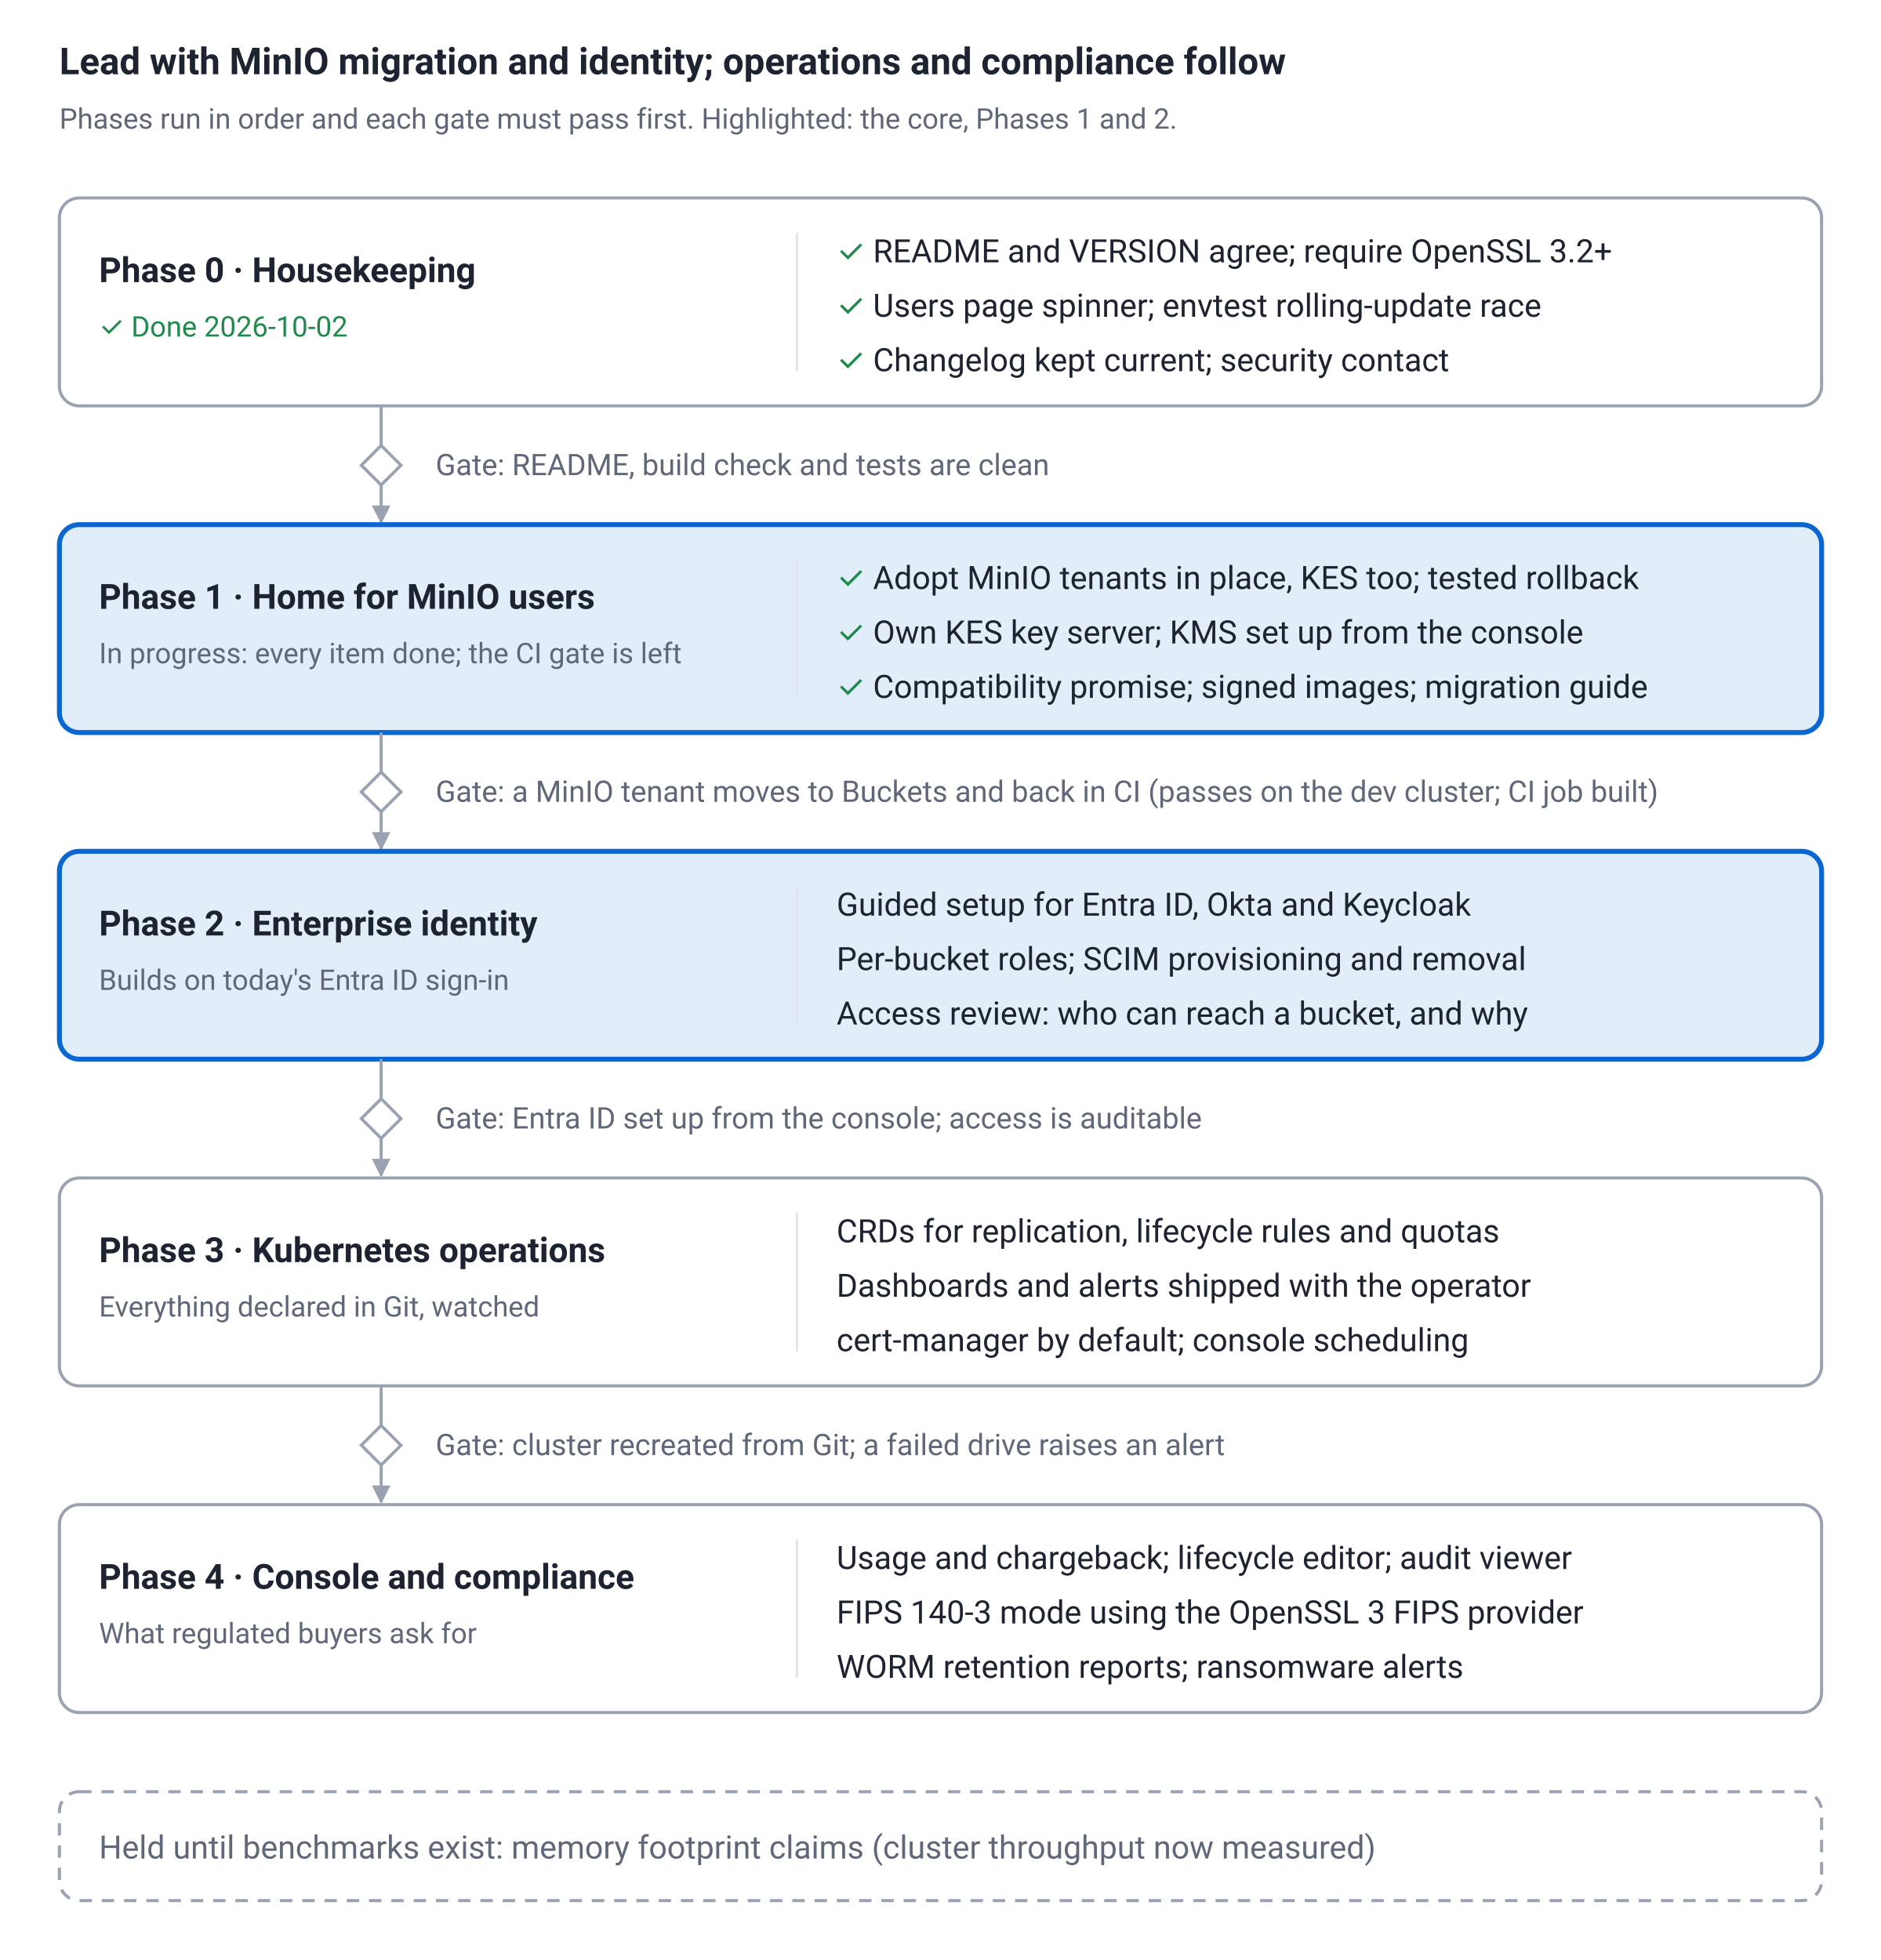
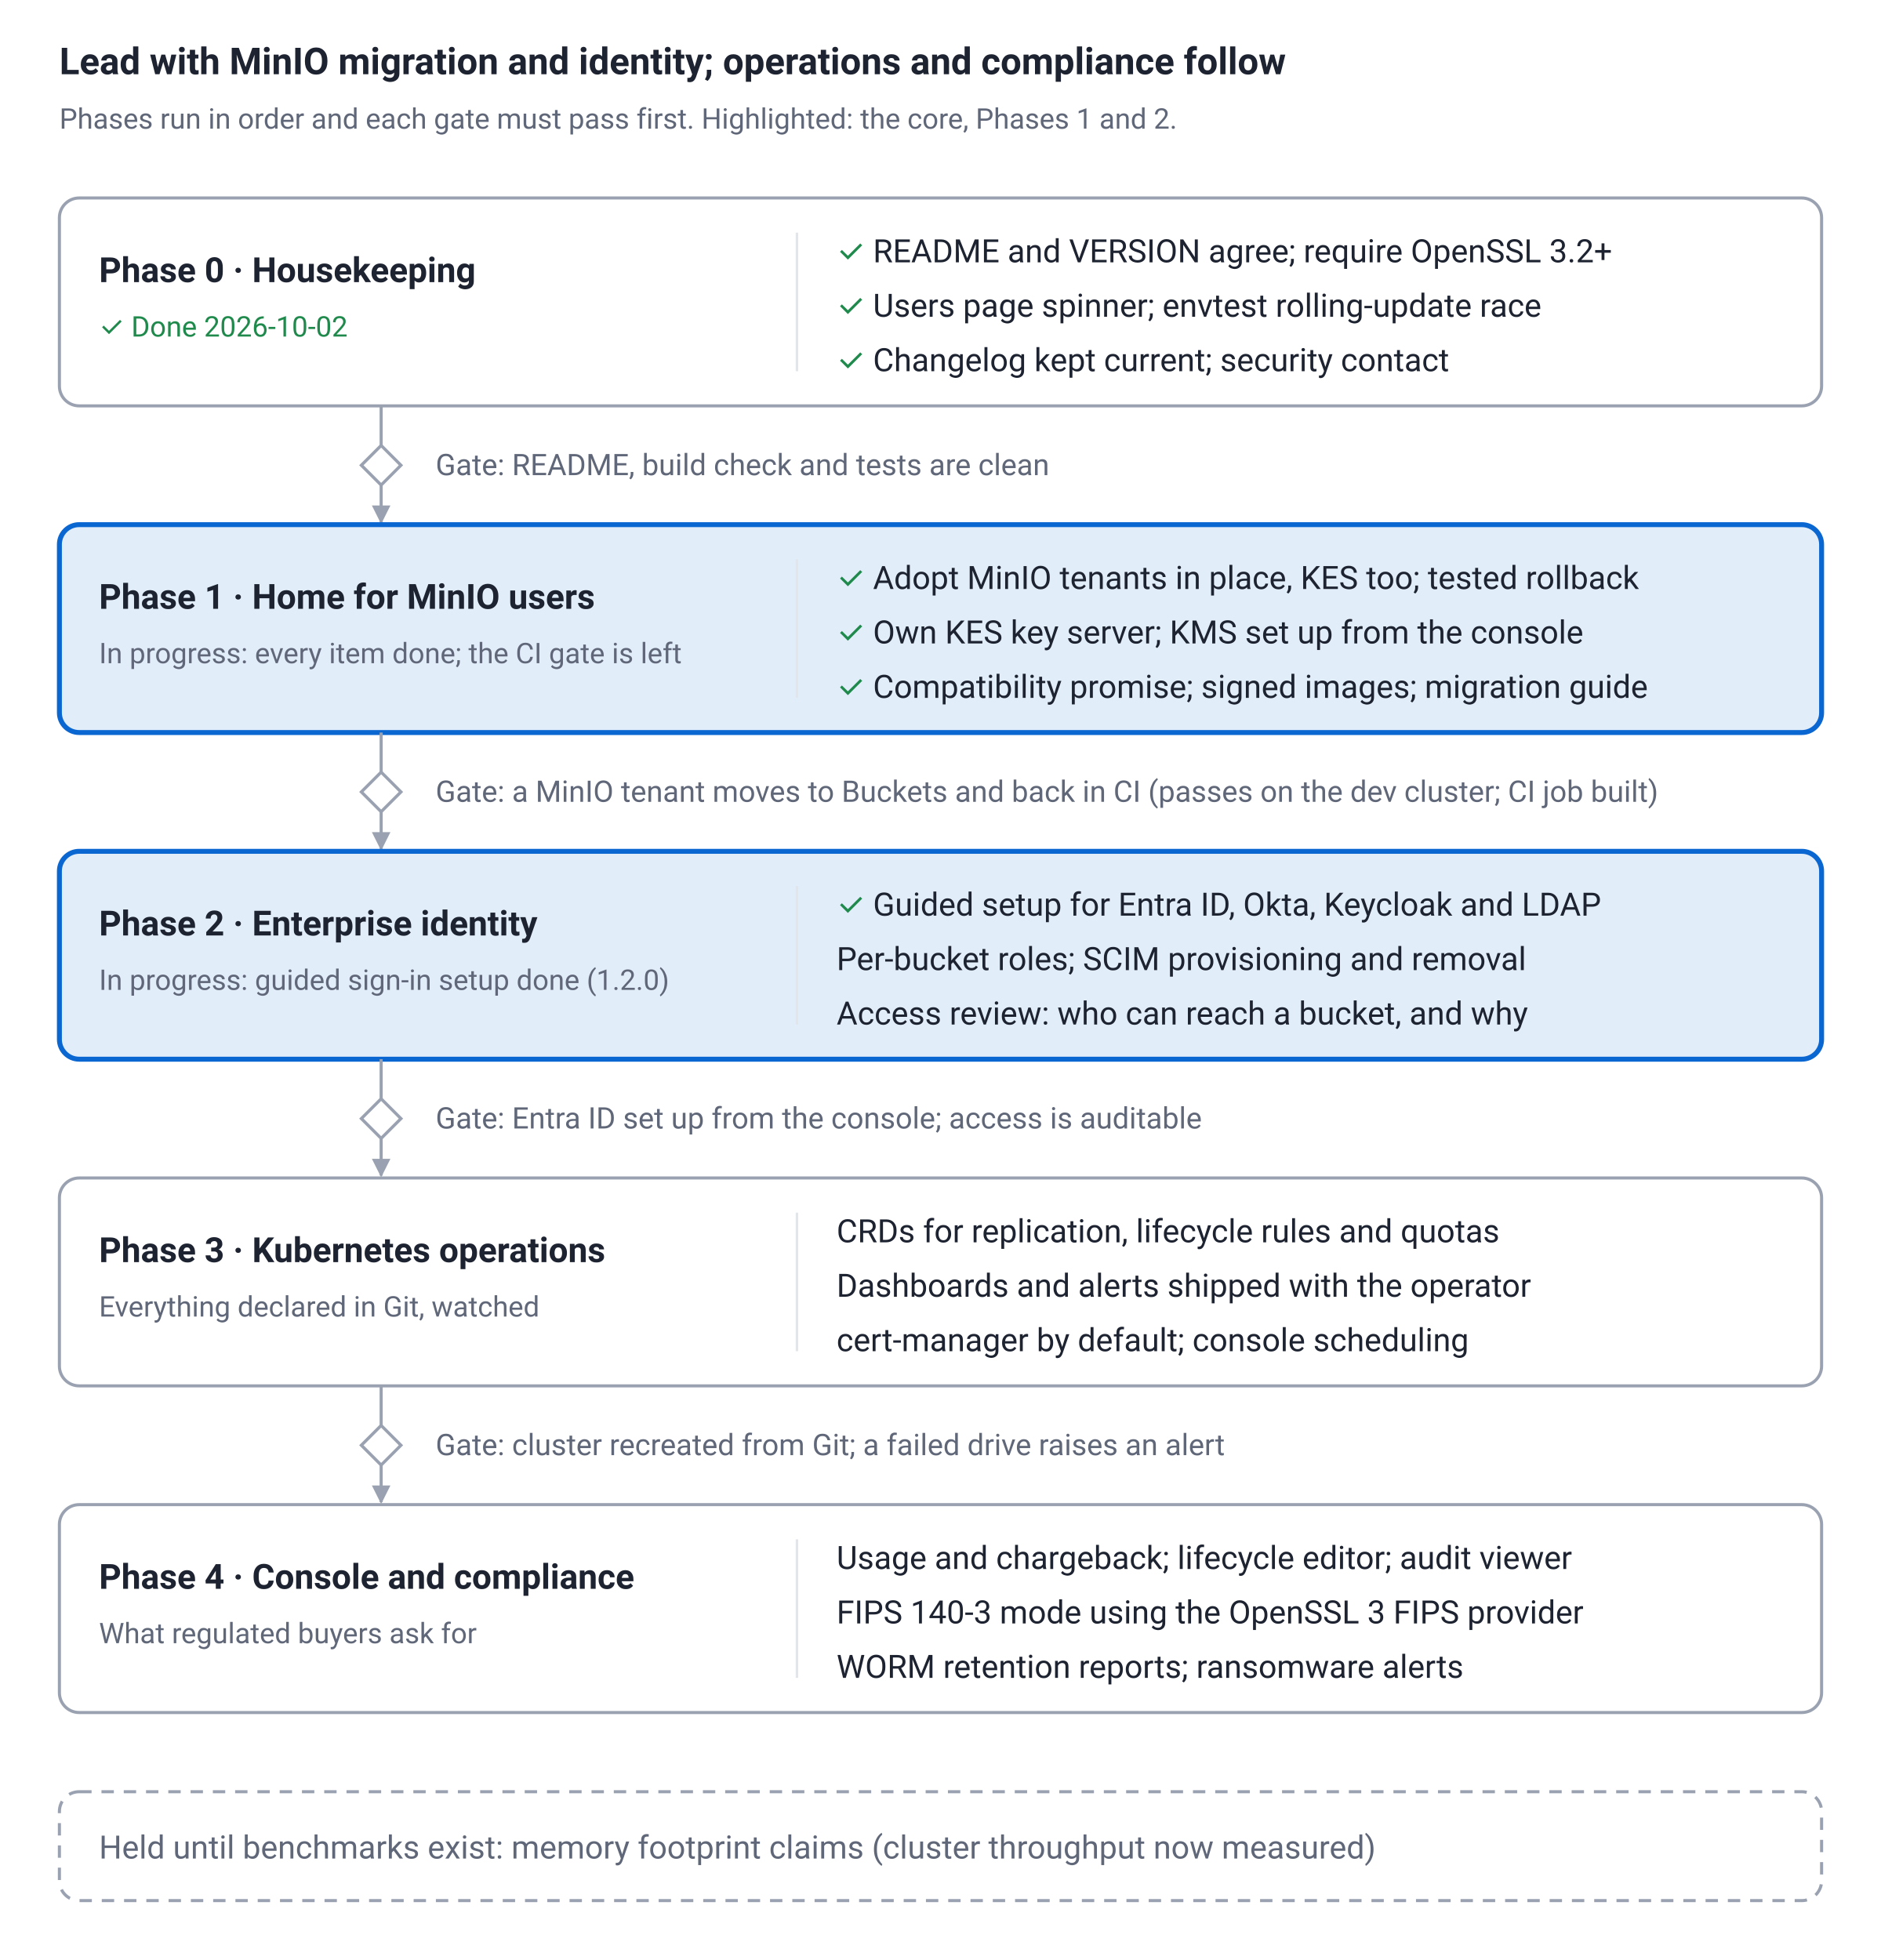
<svg xmlns="http://www.w3.org/2000/svg" viewBox="0 0 760 792" width="760" height="792" role="img" aria-label="Buckets roadmap: five phases and their gates" font-family="-apple-system, BlinkMacSystemFont, Segoe UI, Roboto, sans-serif" font-size="13">
  <rect width="760" height="792" fill="#ffffff" />
  <defs>
    <marker id="arrow" viewBox="0 0 10 10" refX="9" refY="5" markerWidth="6" markerHeight="6" orient="auto-start-reverse">
      <path d="M0 0L10 5L0 10z" fill="#9aa2b1" />
    </marker>
  </defs>
  <text x="24" y="30" font-size="15" font-weight="600" fill="#1d2330">Lead with MinIO migration and identity; operations and compliance follow</text>
  <text x="24" y="52" font-size="11.5" fill="#5f6778">Phases run in order and each gate must pass first. Highlighted: the core, Phases 1 and 2.</text>
  <rect x="24" y="80" width="712" height="84" rx="8" fill="none" stroke="#9aa2b1" stroke-width="1.25" />
  <line x1="322" y1="94" x2="322" y2="150" stroke="#e2e5ea" />
  <text x="40" y="114" font-size="14" font-weight="600" fill="#1d2330">Phase 0 · Housekeeping</text>
  <text x="40" y="136" font-size="11.5" fill="#1f8a4c">✓ Done 2026-10-02</text>
  <text x="338" y="106" fill="#1d2330">
    <tspan fill="#1f8a4c">✓</tspan> README and VERSION agree; require OpenSSL 3.2+</text>
  <text x="338" y="128" fill="#1d2330">
    <tspan fill="#1f8a4c">✓</tspan> Users page spinner; envtest rolling-update race</text>
  <text x="338" y="150" fill="#1d2330">
    <tspan fill="#1f8a4c">✓</tspan> Changelog kept current; security contact</text>
  <line x1="154" y1="164" x2="154" y2="180" stroke="#9aa2b1" stroke-width="1.25" />
  <polygon points="146,188 154,180 162,188 154,196" fill="none" stroke="#9aa2b1" stroke-width="1.25" />
  <line x1="154" y1="196" x2="154" y2="211" stroke="#9aa2b1" stroke-width="1.25" marker-end="url(#arrow)" />
  <text x="176" y="192" font-size="12" fill="#5f6778">Gate: README, build check and tests are clean</text>
  <rect x="24" y="212" width="712" height="84" rx="8" fill="#0a66d1" fill-opacity="0.12" stroke="#0a66d1" stroke-width="2" />
  <line x1="322" y1="226" x2="322" y2="282" stroke="#e2e5ea" />
  <text x="40" y="246" font-size="14" font-weight="600" fill="#1d2330">Phase 1 · Home for MinIO users</text>
  <text x="40" y="268" font-size="11.5" fill="#5f6778">In progress: every item done; the CI gate is left</text>
  <text x="338" y="238" fill="#1d2330">
    <tspan fill="#1f8a4c">✓</tspan> Adopt MinIO tenants in place, KES too; tested rollback</text>
  <text x="338" y="260" fill="#1d2330">
    <tspan fill="#1f8a4c">✓</tspan> Own KES key server; KMS set up from the console</text>
  <text x="338" y="282" fill="#1d2330">
    <tspan fill="#1f8a4c">✓</tspan> Compatibility promise; signed images; migration guide</text>
  <line x1="154" y1="296" x2="154" y2="312" stroke="#9aa2b1" stroke-width="1.25" />
  <polygon points="146,320 154,312 162,320 154,328" fill="none" stroke="#9aa2b1" stroke-width="1.25" />
  <line x1="154" y1="328" x2="154" y2="343" stroke="#9aa2b1" stroke-width="1.25" marker-end="url(#arrow)" />
  <text x="176" y="324" font-size="12" fill="#5f6778">Gate: a MinIO tenant moves to Buckets and back in CI (passes on the dev cluster; CI job built)</text>
  <rect x="24" y="344" width="712" height="84" rx="8" fill="#0a66d1" fill-opacity="0.12" stroke="#0a66d1" stroke-width="2" />
  <line x1="322" y1="358" x2="322" y2="414" stroke="#e2e5ea" />
  <text x="40" y="378" font-size="14" font-weight="600" fill="#1d2330">Phase 2 · Enterprise identity</text>
-   <text x="40" y="400" font-size="11.5" fill="#5f6778">Builds on today's Entra ID sign-in</text>
-   <text x="338" y="370" fill="#1d2330">Guided setup for Entra ID, Okta and Keycloak</text>
+   <text x="40" y="400" font-size="11.5" fill="#5f6778">In progress: guided sign-in setup done (1.2.0)</text>
+   <text x="338" y="370" fill="#1d2330">
+     <tspan fill="#1f8a4c">✓</tspan> Guided setup for Entra ID, Okta, Keycloak and LDAP</text>
  <text x="338" y="392" fill="#1d2330">Per-bucket roles; SCIM provisioning and removal</text>
  <text x="338" y="414" fill="#1d2330">Access review: who can reach a bucket, and why</text>
  <line x1="154" y1="428" x2="154" y2="444" stroke="#9aa2b1" stroke-width="1.25" />
  <polygon points="146,452 154,444 162,452 154,460" fill="none" stroke="#9aa2b1" stroke-width="1.25" />
  <line x1="154" y1="460" x2="154" y2="475" stroke="#9aa2b1" stroke-width="1.25" marker-end="url(#arrow)" />
  <text x="176" y="456" font-size="12" fill="#5f6778">Gate: Entra ID set up from the console; access is auditable</text>
  <rect x="24" y="476" width="712" height="84" rx="8" fill="none" stroke="#9aa2b1" stroke-width="1.25" />
  <line x1="322" y1="490" x2="322" y2="546" stroke="#e2e5ea" />
  <text x="40" y="510" font-size="14" font-weight="600" fill="#1d2330">Phase 3 · Kubernetes operations</text>
  <text x="40" y="532" font-size="11.5" fill="#5f6778">Everything declared in Git, watched</text>
  <text x="338" y="502" fill="#1d2330">CRDs for replication, lifecycle rules and quotas</text>
  <text x="338" y="524" fill="#1d2330">Dashboards and alerts shipped with the operator</text>
  <text x="338" y="546" fill="#1d2330">cert-manager by default; console scheduling</text>
  <line x1="154" y1="560" x2="154" y2="576" stroke="#9aa2b1" stroke-width="1.25" />
  <polygon points="146,584 154,576 162,584 154,592" fill="none" stroke="#9aa2b1" stroke-width="1.25" />
  <line x1="154" y1="592" x2="154" y2="607" stroke="#9aa2b1" stroke-width="1.25" marker-end="url(#arrow)" />
  <text x="176" y="588" font-size="12" fill="#5f6778">Gate: cluster recreated from Git; a failed drive raises an alert</text>
  <rect x="24" y="608" width="712" height="84" rx="8" fill="none" stroke="#9aa2b1" stroke-width="1.25" />
  <line x1="322" y1="622" x2="322" y2="678" stroke="#e2e5ea" />
  <text x="40" y="642" font-size="14" font-weight="600" fill="#1d2330">Phase 4 · Console and compliance</text>
  <text x="40" y="664" font-size="11.5" fill="#5f6778">What regulated buyers ask for</text>
  <text x="338" y="634" fill="#1d2330">Usage and chargeback; lifecycle editor; audit viewer</text>
  <text x="338" y="656" fill="#1d2330">FIPS 140-3 mode using the OpenSSL 3 FIPS provider</text>
  <text x="338" y="678" fill="#1d2330">WORM retention reports; ransomware alerts</text>
  <rect x="24" y="724" width="712" height="44" rx="8" fill="none" stroke="#9aa2b1" stroke-width="1.25" stroke-dasharray="5 4" />
  <text x="40" y="751" fill="#5f6778">Held until benchmarks exist: memory footprint claims (cluster throughput now measured)</text>
</svg>
